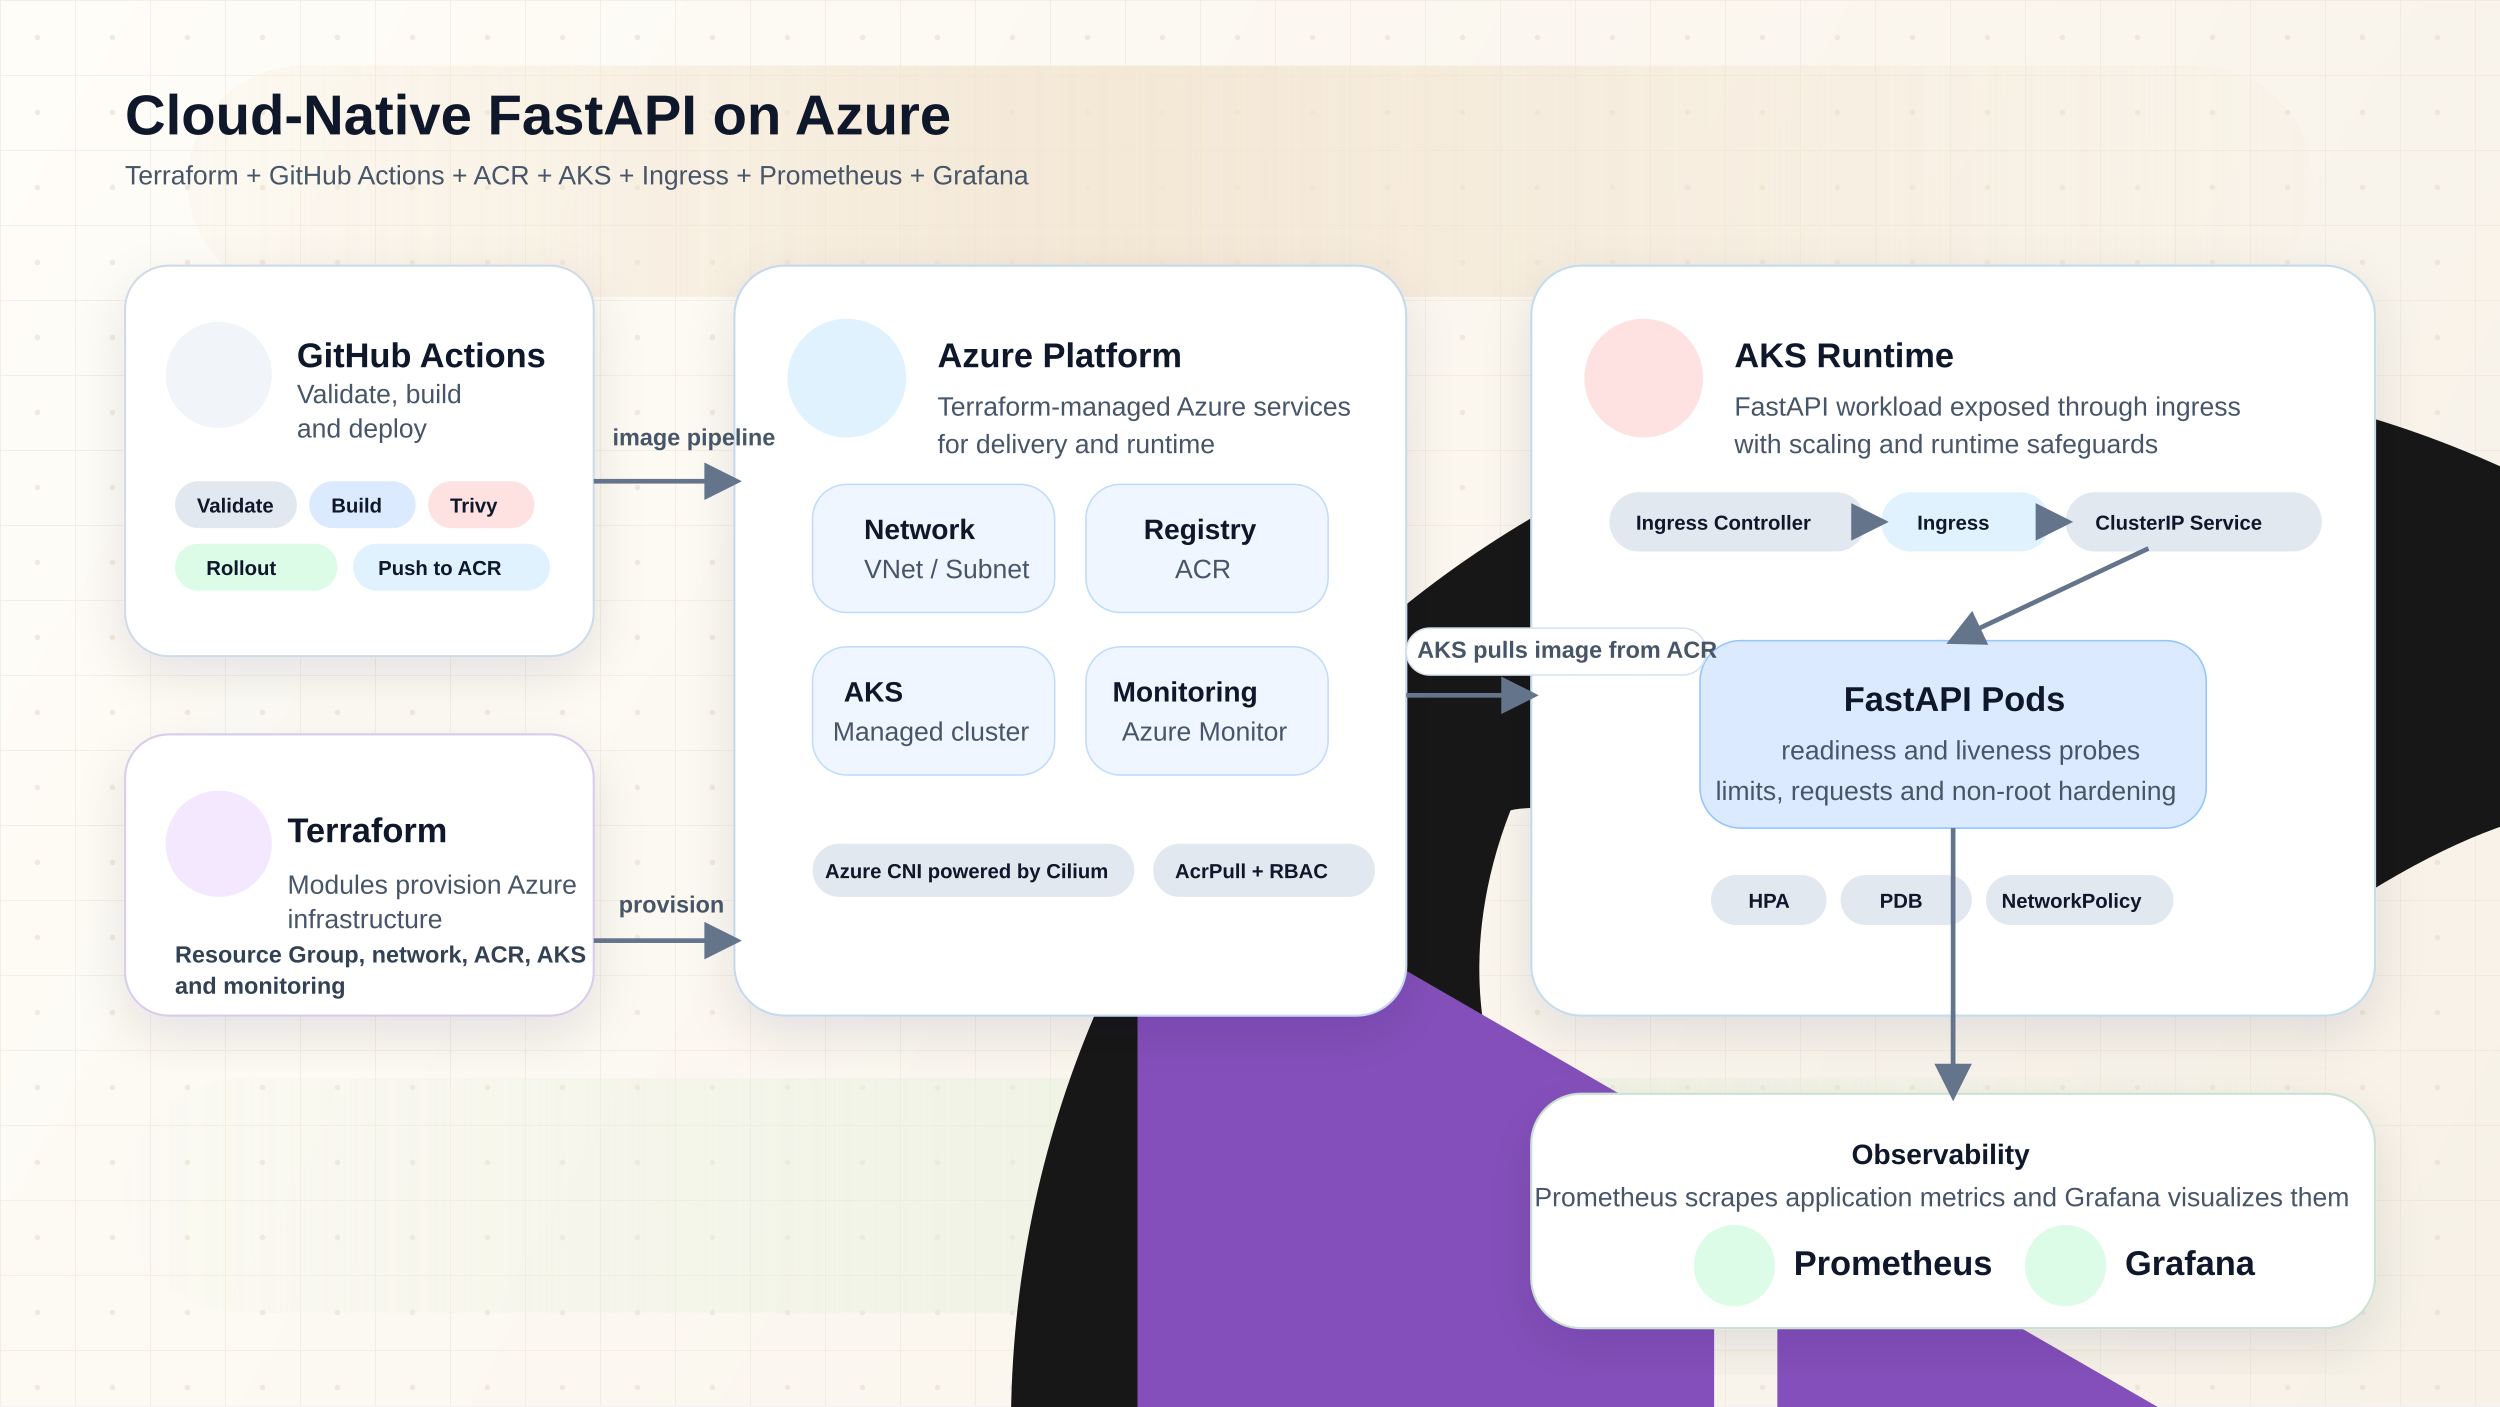
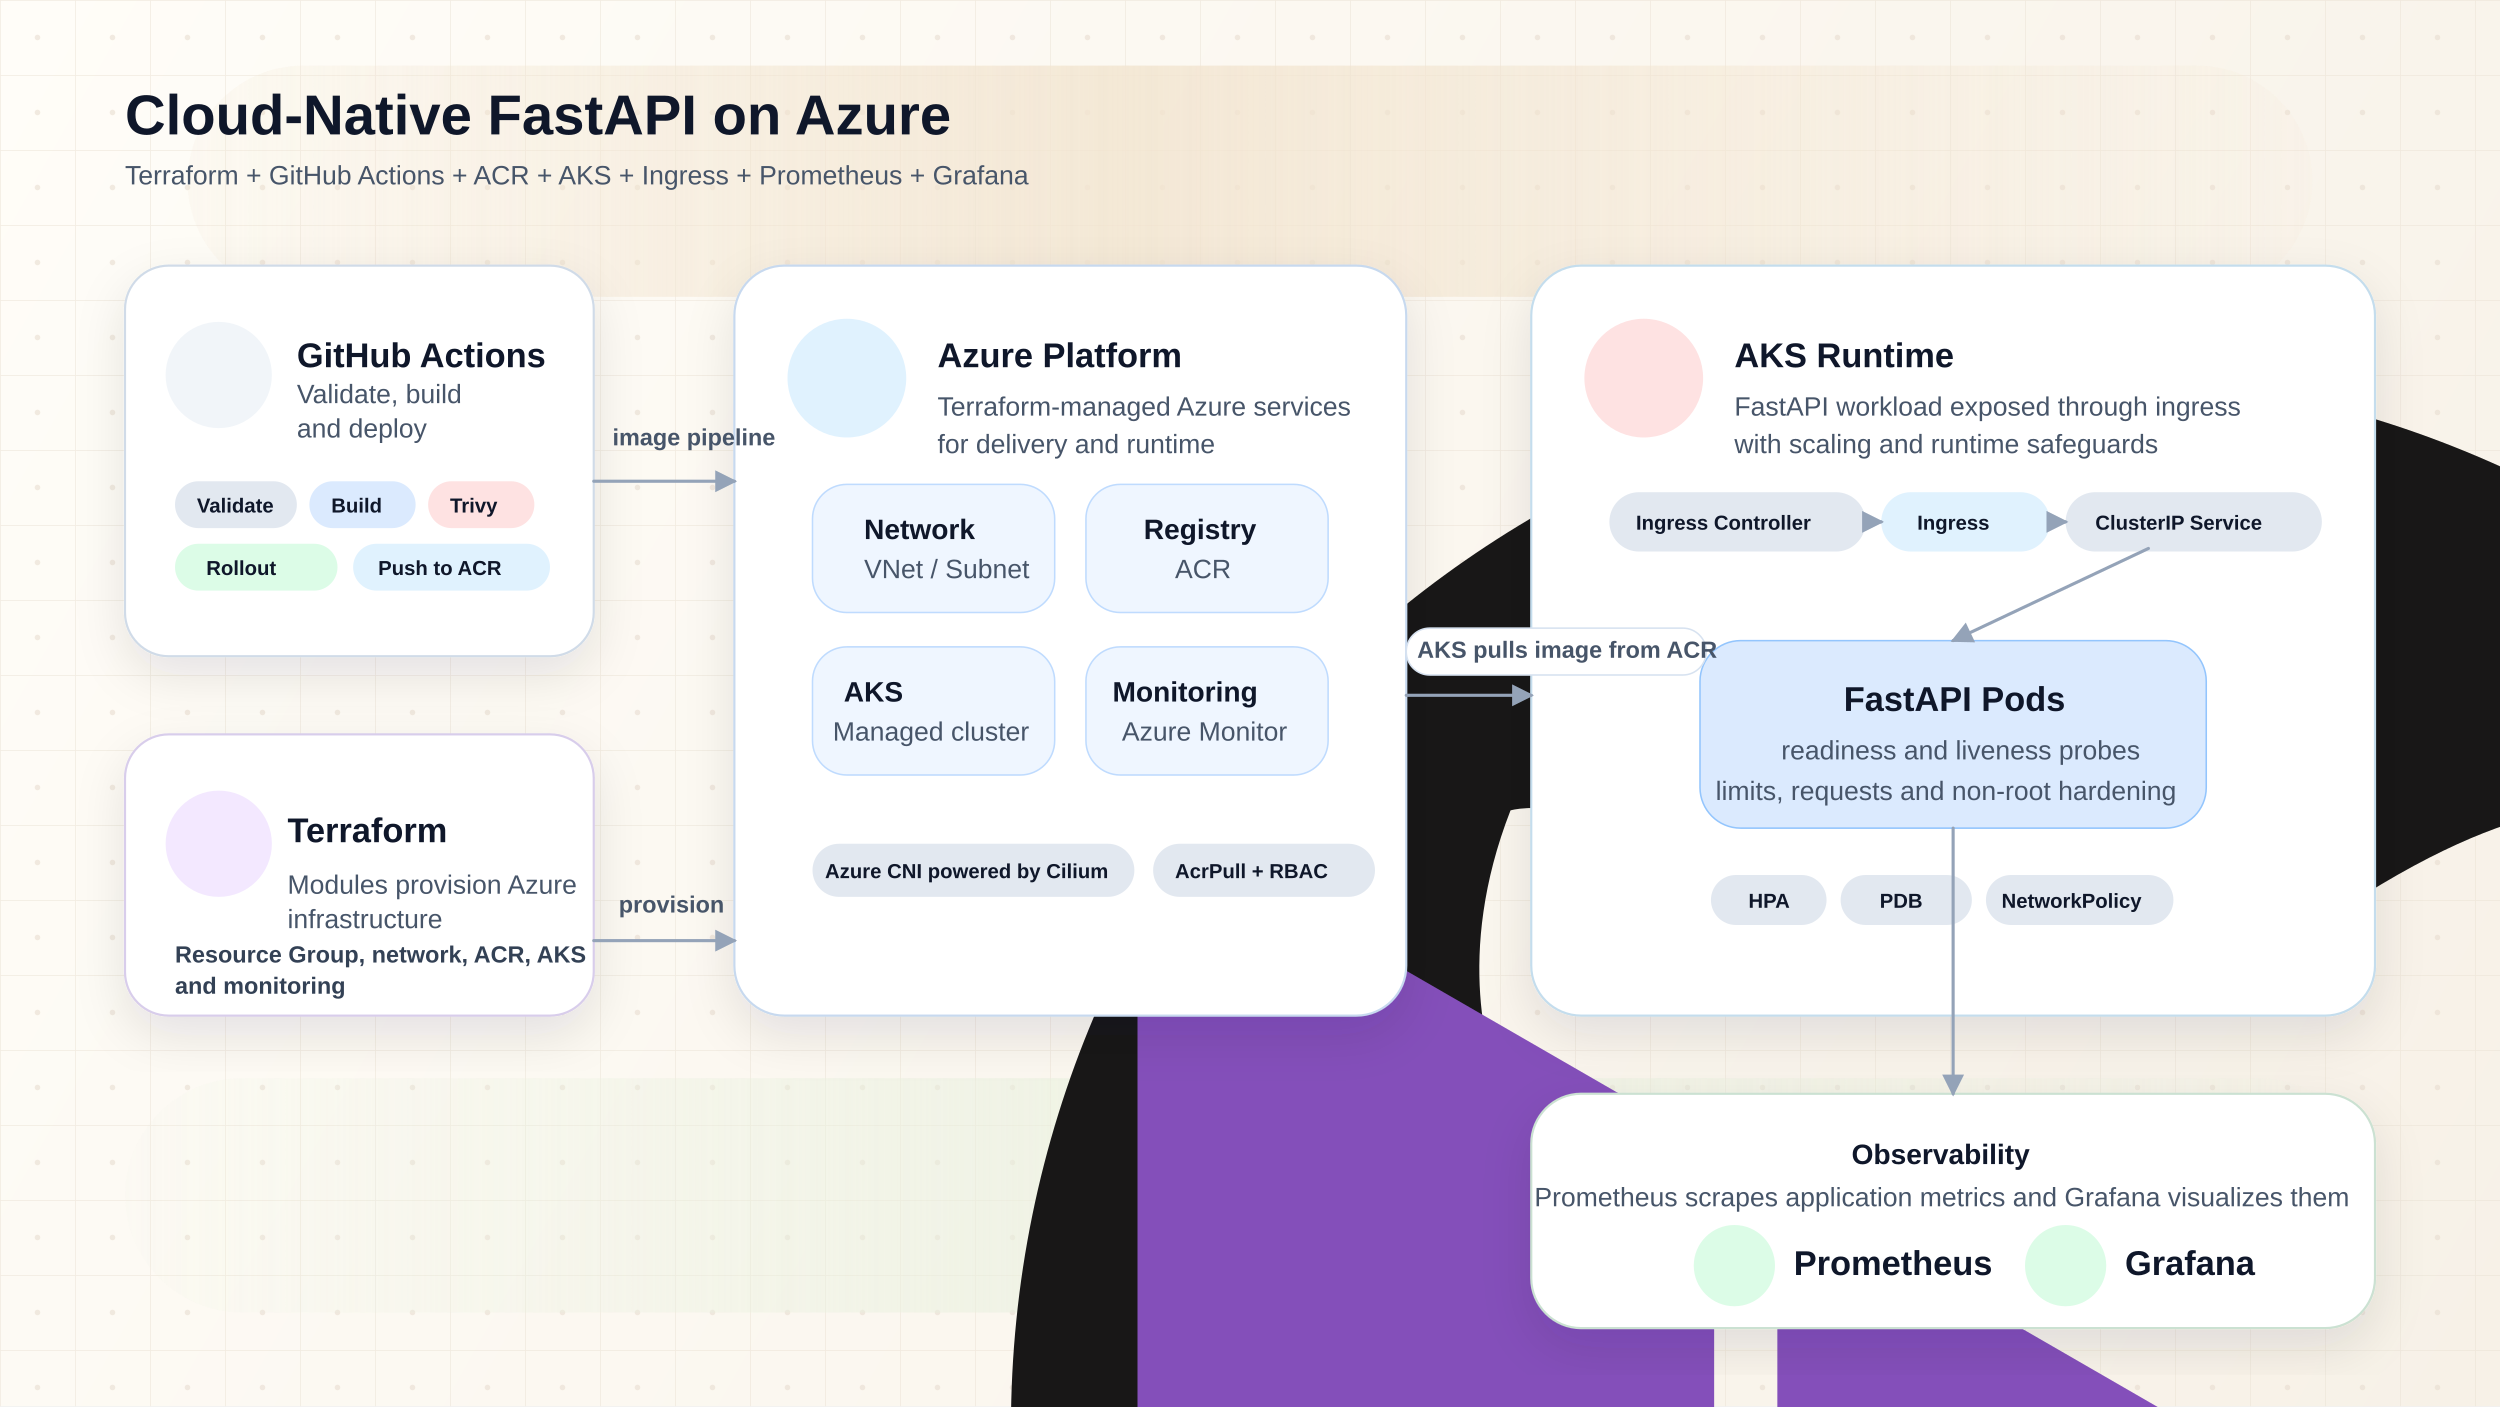
<svg xmlns="http://www.w3.org/2000/svg" width="1600" height="900" viewBox="0 0 1600 900" fill="none">
  <defs>
    <linearGradient id="bg" x1="0" y1="0" x2="1600" y2="900" gradientUnits="userSpaceOnUse">
      <stop stop-color="#FFFDF8" />
      <stop offset="1" stop-color="#F7F1E7" />
    </linearGradient>
    <pattern id="techGrid" x="0" y="0" width="48" height="48" patternUnits="userSpaceOnUse">
      <path d="M 48 0 L 0 0 0 48" fill="none" stroke="#E9DED1" stroke-width="1" />
      <circle cx="24" cy="24" r="1.8" fill="#E6DACD" />
    </pattern>
    <linearGradient id="bandTop" x1="0" y1="0" x2="1600" y2="0" gradientUnits="userSpaceOnUse">
      <stop stop-color="#F2E4CF" stop-opacity="0" />
      <stop offset="0.45" stop-color="#F2E4CF" stop-opacity="0.95" />
      <stop offset="1" stop-color="#F2E4CF" stop-opacity="0" />
    </linearGradient>
    <linearGradient id="bandBottom" x1="0" y1="0" x2="1600" y2="0" gradientUnits="userSpaceOnUse">
      <stop stop-color="#E8F0DE" stop-opacity="0" />
      <stop offset="0.5" stop-color="#E8F0DE" stop-opacity="0.85" />
      <stop offset="1" stop-color="#E8F0DE" stop-opacity="0" />
    </linearGradient>
    <filter id="shadow" x="-20%" y="-20%" width="140%" height="140%" filterUnits="objectBoundingBox">
      <feDropShadow dx="0" dy="12" stdDeviation="16" flood-color="#0F172A" flood-opacity="0.10" />
    </filter>
-     <marker id="arrow" viewBox="0 0 10 10" refX="8" refY="5" markerWidth="8" markerHeight="8" orient="auto-start-reverse">
-       <path d="M 0 0 L 10 5 L 0 10 z" fill="#64748B" />
+     <marker id="arrow" viewBox="0 0 8 8" refX="7" refY="4" markerWidth="7" markerHeight="7" orient="auto-start-reverse">
+       <path d="M 0 0 L 8 4 L 0 8 z" fill="#94A3B8" />
    </marker>
    <style>
      .title { font: 700 36px 'Segoe UI', Arial, sans-serif; fill: #0F172A; }
      .subtitle { font: 500 17px 'Segoe UI', Arial, sans-serif; fill: #475569; }
      .section { font: 700 18px 'Segoe UI', Arial, sans-serif; fill: #0F172A; }
      .cardTitle { font: 700 22px 'Segoe UI', Arial, sans-serif; fill: #0F172A; }
      .cardText { font: 500 17px 'Segoe UI', Arial, sans-serif; fill: #475569; }
      .small { font: 600 15px 'Segoe UI', Arial, sans-serif; fill: #334155; }
      .chip { font: 700 13px 'Segoe UI', Arial, sans-serif; fill: #0F172A; }
      .flowText { font: 600 15px 'Segoe UI', Arial, sans-serif; fill: #475569; }
-       .flow { stroke: #64748B; stroke-width: 3; marker-end: url(#arrow); }
+       .flow { stroke: #94A3B8; stroke-width: 2; stroke-linecap: round; marker-end: url(#arrow); }
    </style>
    <symbol id="logo-github" viewBox="0 0 24 24">
      <path fill="#181717" d="M12 .297c-6.63 0-12 5.373-12 12 0 5.303 3.438 9.8 8.205 11.385.6.113.82-.258.82-.577 0-.285-.01-1.04-.015-2.04-3.338.724-4.042-1.61-4.042-1.61C4.422 18.07 3.633 17.7 3.633 17.7c-1.087-.744.084-.729.084-.729 1.205.084 1.838 1.236 1.838 1.236 1.07 1.835 2.809 1.305 3.495.998.108-.776.417-1.305.76-1.605-2.665-.3-5.466-1.332-5.466-5.93 0-1.31.465-2.38 1.235-3.22-.135-.303-.54-1.523.105-3.176 0 0 1.005-.322 3.3 1.23.96-.267 1.98-.399 3-.405 1.02.006 2.04.138 3 .405 2.28-1.552 3.285-1.23 3.285-1.23.645 1.653.24 2.873.12 3.176.765.84 1.23 1.91 1.23 3.22 0 4.61-2.805 5.625-5.475 5.92.42.36.81 1.096.81 2.22 0 1.606-.015 2.896-.015 3.286 0 .315.21.69.825.57C20.565 22.092 24 17.592 24 12.297c0-6.627-5.373-12-12-12" />
    </symbol>
    <symbol id="logo-terraform" viewBox="0 0 24 24">
      <path fill="#844FBA" d="M1.44 0v7.575l6.561 3.79V3.787zm21.12 4.227l-6.561 3.791v7.574l6.56-3.787zM8.72 4.23v7.575l6.561 3.787V8.018zm0 8.405v7.575L15.28 24v-7.578z" />
    </symbol>
    <symbol id="logo-kubernetes" viewBox="0 0 24 24">
      <path fill="#326CE5" d="M10.204 14.35l.007.01-.999 2.413a5.171 5.171 0 0 1-2.075-2.597l2.578-.437.004.005a.44.44 0 0 1 .484.606zm-.833-2.129a.44.44 0 0 0 .173-.756l.002-.011L7.585 9.7a5.143 5.143 0 0 0-.73 3.255l2.514-.725.002-.009zm1.145-1.98a.44.44 0 0 0 .699-.337l.01-.005.15-2.62a5.144 5.144 0 0 0-3.01 1.442l2.147 1.523.004-.002zm.76 2.75l.723.349.722-.347.18-.78-.5-.623h-.804l-.5.623.179.779zm1.5-3.095a.44.44 0 0 0 .7.336l.008.003 2.134-1.513a5.188 5.188 0 0 0-2.992-1.442l.148 2.615.002.001zm10.876 5.97l-5.773 7.181a1.6 1.6 0 0 1-1.248.594l-9.261.003a1.6 1.6 0 0 1-1.247-.596l-5.776-7.18a1.583 1.583 0 0 1-.307-1.34L2.1 5.573c.108-.47.425-.864.863-1.073L11.305.513a1.606 1.606 0 0 1 1.385 0l8.345 3.985c.438.209.755.604.863 1.073l2.062 8.955c.108.47-.005.963-.308 1.34z" />
    </symbol>
    <symbol id="logo-prometheus" viewBox="0 0 24 24">
      <path fill="#E6522C" d="M12 0C5.373 0 0 5.372 0 12c0 6.627 5.373 12 12 12s12-5.373 12-12c0-6.628-5.373-12-12-12zm0 22.46c-1.885 0-3.414-1.26-3.414-2.814h6.828c0 1.553-1.528 2.813-3.414 2.813zm5.64-3.745H6.36v-2.046h11.28v2.046zm-.04-3.098H6.391c-.037-.043-.075-.086-.111-.13-1.155-1.401-1.427-2.133-1.69-2.879-.005-.025 1.4.287 2.395.511 0 0 .513.119 1.262.255-.72-.843-1.147-1.915-1.147-3.01 0-2.406 1.845-4.508 1.18-6.207.648.053 1.34 1.367 1.387 3.422.689-.951.977-2.69.977-3.755 0-1.103.727-2.385 1.454-2.429-.648 1.069.168 1.984.894 4.256.272.854.237 2.29.447 3.201.07-1.892.395-4.652 1.595-5.605-.529 1.2.079 2.702.494 3.424.671 1.164 1.078 2.047 1.078 3.716a4.642 4.642 0 01-1.11 2.996c.792-.149 1.34-.283 1.34-.283l2.573-.502s-.374 1.538-1.81 3.019z" />
    </symbol>
    <symbol id="logo-grafana" viewBox="0 0 24 24">
      <path fill="#F46800" d="M23.02 10.59a8.578 8.578 0 0 0-.862-3.034 8.911 8.911 0 0 0-1.789-2.445c.337-1.342-.413-2.505-.413-2.505-1.292-.08-2.113.4-2.416.62-.052-.02-.102-.044-.154-.064-.22-.089-.446-.172-.677-.247-.231-.073-.47-.14-.711-.197a9.867 9.867 0 0 0-.875-.161C14.557.753 12.94 0 12.94 0c-1.804 1.145-2.147 2.744-2.147 2.744l-.018.093c-.098.029-.2.057-.298.088-.138.042-.275.094-.413.143-.138.055-.275.107-.41.166a8.869 8.869 0 0 0-1.557.87l-.063-.029c-2.497-.955-4.716.195-4.716.195-.203 2.658.996 4.33 1.235 4.636a11.608 11.608 0 0 0-.607 2.635C1.636 12.677.953 15.014.953 15.014c1.926 2.214 4.171 2.351 4.171 2.351.003-.002.006-.002.006-.005.285.509.615.994.986 1.446.156.19.32.371.488.548-.704 2.009.099 3.68.099 3.68 2.144.08 3.553-.937 3.849-1.173a9.784 9.784 0 0 0 3.164.501h.08l.055-.003.107-.002.103-.005.003.002c1.01 1.44 2.788 1.646 2.788 1.646 1.264-1.332 1.337-2.653 1.337-2.94v-.058c0-.02-.003-.039-.003-.06.265-.187.52-.387.758-.6a7.875 7.875 0 0 0 1.415-1.7c1.43.083 2.437-.885 2.437-.885-.236-1.49-1.085-2.216-1.264-2.354l-.018-.013-.016-.013a.217.217 0 0 1-.031-.02c.008-.092.016-.18.02-.27.011-.162.016-.323.016-.48v-.253l-.005-.098-.008-.135a1.891 1.891 0 0 0-.01-.13c-.003-.042-.008-.083-.013-.125l-.016-.124-.018-.122a6.215 6.215 0 0 0-2.032-3.73 6.015 6.015 0 0 0-3.222-1.46 6.292 6.292 0 0 0-.85-.048l-.107.002h-.063l-.044.003-.104.008a4.777 4.777 0 0 0-3.335 1.695c-.332.4-.592.84-.768 1.297a4.594 4.594 0 0 0-.312 1.817l.003.091c.005.055.007.11.013.164a3.615 3.615 0 0 0 .698 1.82 3.53 3.53 0 0 0 1.827 1.282c.33.098.66.14.971.137.039 0 .078 0 .114-.002l.063-.003c.02 0 .041-.003.062-.003.034-.002.065-.007.099-.01.007 0 .018-.003.028-.003l.031-.005.06-.008a1.18 1.18 0 0 0 .112-.02c.036-.008.072-.013.109-.024a2.634 2.634 0 0 0 .914-.415c.028-.02.056-.041.085-.065a.248.248 0 0 0 .039-.35.244.244 0 0 0-.309-.06l-.078.042c-.09.044-.184.083-.283.116a2.476 2.476 0 0 1-.475.096c-.028.003-.054.006-.083.006l-.083.002c-.026 0-.054 0-.08-.002l-.102-.006h-.012l-.024.006c-.016-.003-.031-.003-.044-.006-.031-.002-.06-.007-.091-.01a2.59 2.59 0 0 1-.724-.213 2.557 2.557 0 0 1-.667-.438 2.52 2.52 0 0 1-.805-1.475 2.306 2.306 0 0 1-.029-.444l.006-.122v-.023l.002-.031c.003-.021.003-.04.005-.06a3.163 3.163 0 0 1 1.352-2.29 3.12 3.12 0 0 1 .937-.43 2.946 2.946 0 0 1 .776-.101h.06l.07.002.045.003h.026l.07.005a4.041 4.041 0 0 1 1.635.49 3.94 3.94 0 0 1 1.602 1.662 3.77 3.77 0 0 1 .397 1.414l.005.076.003.075c.002.026.002.05.002.075 0 .024.003.052 0 .07v.065l-.002.073-.008.174a6.195 6.195 0 0 1-.08.639 5.1 5.1 0 0 1-.267.927 5.31 5.31 0 0 1-.624 1.13 5.052 5.052 0 0 1-3.237 2.014 4.82 4.82 0 0 1-.649.066l-.039.003h-.287a6.607 6.607 0 0 1-1.716-.265 6.776 6.776 0 0 1-3.4-2.274 6.75 6.75 0 0 1-.746-1.15 6.616 6.616 0 0 1-.714-2.596l-.005-.083-.002-.02v-.056l-.003-.073v-.096l-.003-.104v-.07l.003-.163c.008-.22.026-.45.054-.678a8.707 8.707 0 0 1 .28-1.355c.128-.444.286-.872.473-1.277a7.04 7.04 0 0 1 1.456-2.1 5.925 5.925 0 0 1 .953-.763c.169-.111.343-.213.524-.306.089-.05.182-.091.273-.135.047-.02.093-.042.138-.062a7.177 7.177 0 0 1 .714-.267l.145-.045c.049-.015.098-.026.148-.041.098-.029.197-.052.296-.076.049-.013.1-.02.15-.033l.15-.032.151-.028.076-.013.075-.01.153-.024c.057-.01.114-.013.171-.023l.169-.021c.036-.003.073-.008.106-.01l.073-.008.036-.003.042-.002c.057-.003.114-.008.171-.01l.086-.006h.023l.037-.003.145-.007a7.999 7.999 0 0 1 1.708.125 7.917 7.917 0 0 1 2.048.68 8.253 8.253 0 0 1 1.672 1.09l.09.077.089.078c.06.052.114.107.171.159.057.052.112.106.166.16.052.055.107.107.159.164a8.671 8.671 0 0 1 1.41 1.978c.012.026.028.052.04.078l.04.078.075.156c.023.051.05.1.07.153l.065.15a8.848 8.848 0 0 1 .45 1.34.19.19 0 0 0 .201.142.186.186 0 0 0 .172-.184c.01-.246.002-.532-.024-.856z" />
    </symbol>
    <symbol id="logo-azure" viewBox="0 0 24 24">
      <path fill="#0078D4" d="M13.1 1 4 17h5.4l3.7-6.5L18 23h5L13.1 1z" />
      <path fill="#50A9F8" d="M11.5 13.8 8.9 18h3.8l1.8 5h4.3z" />
    </symbol>
  </defs>
  <rect width="1600" height="900" fill="url(#bg)" />
  <rect width="1600" height="900" fill="url(#techGrid)" opacity="0.55" />
  <rect x="120" y="42" width="1360" height="148" rx="74" fill="url(#bandTop)" opacity="0.85" />
  <rect x="80" y="690" width="1440" height="150" rx="75" fill="url(#bandBottom)" opacity="0.8" />
  <text x="80" y="86" class="title">Cloud-Native FastAPI on Azure</text>
  <text x="80" y="118" class="subtitle">Terraform + GitHub Actions + ACR + AKS + Ingress + Prometheus + Grafana</text>
  <rect x="80" y="170" width="300" height="250" rx="28" fill="#FFFFFF" stroke="#D0DBE8" stroke-width="1.4" filter="url(#shadow)" />
  <circle cx="140" cy="240" r="34" fill="#F1F5F9" />
  <g transform="translate(122 222) scale(1.5)">
    <use href="#logo-github" />
  </g>
  <text x="190" y="235" class="cardTitle">GitHub Actions</text>
  <text x="190" y="258" class="cardText">Validate, build</text>
  <text x="190" y="280" class="cardText">and deploy</text>
  <rect x="112" y="308" width="78" height="30" rx="15" fill="#E2E8F0" />
  <text x="126" y="328" class="chip">Validate</text>
  <rect x="198" y="308" width="68" height="30" rx="15" fill="#DBEAFE" />
  <text x="212" y="328" class="chip">Build</text>
  <rect x="274" y="308" width="68" height="30" rx="15" fill="#FEE2E2" />
  <text x="288" y="328" class="chip">Trivy</text>
  <rect x="112" y="348" width="104" height="30" rx="15" fill="#DCFCE7" />
  <text x="132" y="368" class="chip">Rollout</text>
  <rect x="226" y="348" width="126" height="30" rx="15" fill="#E0F2FE" />
  <text x="242" y="368" class="chip">Push to ACR</text>
  <rect x="80" y="470" width="300" height="180" rx="28" fill="#FFFFFF" stroke="#D8CDEB" stroke-width="1.4" filter="url(#shadow)" />
  <circle cx="140" cy="540" r="34" fill="#F3E8FF" />
  <g transform="translate(122 522) scale(1.5)">
    <use href="#logo-terraform" />
  </g>
  <text x="184" y="539" class="cardTitle">Terraform</text>
  <text x="184" y="572" class="cardText">Modules provision Azure</text>
  <text x="184" y="594" class="cardText">infrastructure</text>
  <text x="112" y="616" class="small">Resource Group, network, ACR, AKS</text>
  <text x="112" y="636" class="small">and monitoring</text>
  <rect x="470" y="170" width="430" height="480" rx="32" fill="#FFFFFF" stroke="#C7D9EF" stroke-width="1.4" filter="url(#shadow)" />
  <circle cx="542" cy="242" r="38" fill="#E0F2FE" />
  <g transform="translate(520 220) scale(1.85)">
    <use href="#logo-azure" />
  </g>
  <text x="600" y="235" class="cardTitle">Azure Platform</text>
  <text x="600" y="266" class="cardText">Terraform-managed Azure services</text>
  <text x="600" y="290" class="cardText">for delivery and runtime</text>
  <rect x="520" y="310" width="155" height="82" rx="22" fill="#EFF6FF" stroke="#BFDBFE" />
  <text x="553" y="345" class="section">Network</text>
  <text x="553" y="370" class="cardText">VNet / Subnet</text>
  <rect x="695" y="310" width="155" height="82" rx="22" fill="#EFF6FF" stroke="#BFDBFE" />
  <text x="732" y="345" class="section">Registry</text>
  <text x="752" y="370" class="cardText">ACR</text>
  <rect x="520" y="414" width="155" height="82" rx="22" fill="#EFF6FF" stroke="#BFDBFE" />
  <text x="540" y="449" class="section">AKS</text>
  <text x="533" y="474" class="cardText">Managed cluster</text>
  <rect x="695" y="414" width="155" height="82" rx="22" fill="#EFF6FF" stroke="#BFDBFE" />
  <text x="712" y="449" class="section">Monitoring</text>
  <text x="718" y="474" class="cardText">Azure Monitor</text>
  <rect x="520" y="540" width="206" height="34" rx="17" fill="#E2E8F0" />
  <text x="528" y="562" class="chip">Azure CNI powered by Cilium</text>
  <rect x="738" y="540" width="142" height="34" rx="17" fill="#E2E8F0" />
  <text x="752" y="562" class="chip">AcrPull + RBAC</text>
  <rect x="980" y="170" width="540" height="480" rx="32" fill="#FFFFFF" stroke="#C4DDED" stroke-width="1.4" filter="url(#shadow)" />
  <circle cx="1052" cy="242" r="38" fill="#FEE2E2" />
  <g transform="translate(1029 219) scale(1.9)">
    <use href="#logo-kubernetes" />
  </g>
  <text x="1110" y="235" class="cardTitle">AKS Runtime</text>
  <text x="1110" y="266" class="cardText">FastAPI workload exposed through ingress</text>
  <text x="1110" y="290" class="cardText">with scaling and runtime safeguards</text>
  <rect x="1030" y="315" width="164" height="38" rx="19" fill="#E2E8F0" />
  <text x="1047" y="339" class="chip">Ingress Controller</text>
  <rect x="1204" y="315" width="108" height="38" rx="19" fill="#E0F2FE" />
  <text x="1227" y="339" class="chip">Ingress</text>
  <rect x="1322" y="315" width="164" height="38" rx="19" fill="#E2E8F0" />
  <text x="1341" y="339" class="chip">ClusterIP Service</text>
  <line x1="1194" y1="334" x2="1204" y2="334" class="flow" />
  <line x1="1312" y1="334" x2="1322" y2="334" class="flow" />
  <rect x="1088" y="410" width="324" height="120" rx="26" fill="#DBEAFE" stroke="#93C5FD" />
  <text x="1180" y="455" class="cardTitle">FastAPI Pods</text>
  <text x="1140" y="486" class="cardText">readiness and liveness probes</text>
  <text x="1098" y="512" class="cardText">limits, requests and non-root hardening</text>
  <line x1="1375" y1="351" x2="1250" y2="410" class="flow" />
  <rect x="1095" y="560" width="74" height="32" rx="16" fill="#E2E8F0" />
  <text x="1119" y="581" class="chip">HPA</text>
  <rect x="1178" y="560" width="84" height="32" rx="16" fill="#E2E8F0" />
  <text x="1203" y="581" class="chip">PDB</text>
  <rect x="1271" y="560" width="120" height="32" rx="16" fill="#E2E8F0" />
  <text x="1281" y="581" class="chip">NetworkPolicy</text>
  <rect x="980" y="700" width="540" height="150" rx="32" fill="#FFFFFF" stroke="#CBE1D2" stroke-width="1.4" filter="url(#shadow)" />
  <text x="1185" y="745" class="section">Observability</text>
  <text x="982" y="772" class="cardText">Prometheus scrapes application metrics and Grafana visualizes them</text>
  <circle cx="1110" cy="810" r="26" fill="#DCFCE7" />
  <g transform="translate(1095 795) scale(1.25)">
    <use href="#logo-prometheus" />
  </g>
  <text x="1148" y="816" class="cardTitle">Prometheus</text>
  <circle cx="1322" cy="810" r="26" fill="#DCFCE7" />
  <g transform="translate(1307 795) scale(1.25)">
    <use href="#logo-grafana" />
  </g>
  <text x="1360" y="816" class="cardTitle">Grafana</text>
  <line x1="1250" y1="530" x2="1250" y2="700" class="flow" />
  <line x1="380" y1="308" x2="470" y2="308" class="flow" />
  <text x="392" y="285" class="flowText">image pipeline</text>
  <line x1="380" y1="602" x2="470" y2="602" class="flow" />
  <text x="396" y="584" class="flowText">provision</text>
  <line x1="900" y1="445" x2="980" y2="445" class="flow" />
  <rect x="900" y="402" width="192" height="30" rx="15" fill="#FFFFFF" stroke="#D7E2F0" />
  <text x="907" y="421" class="flowText">AKS pulls image from ACR</text>
</svg>
